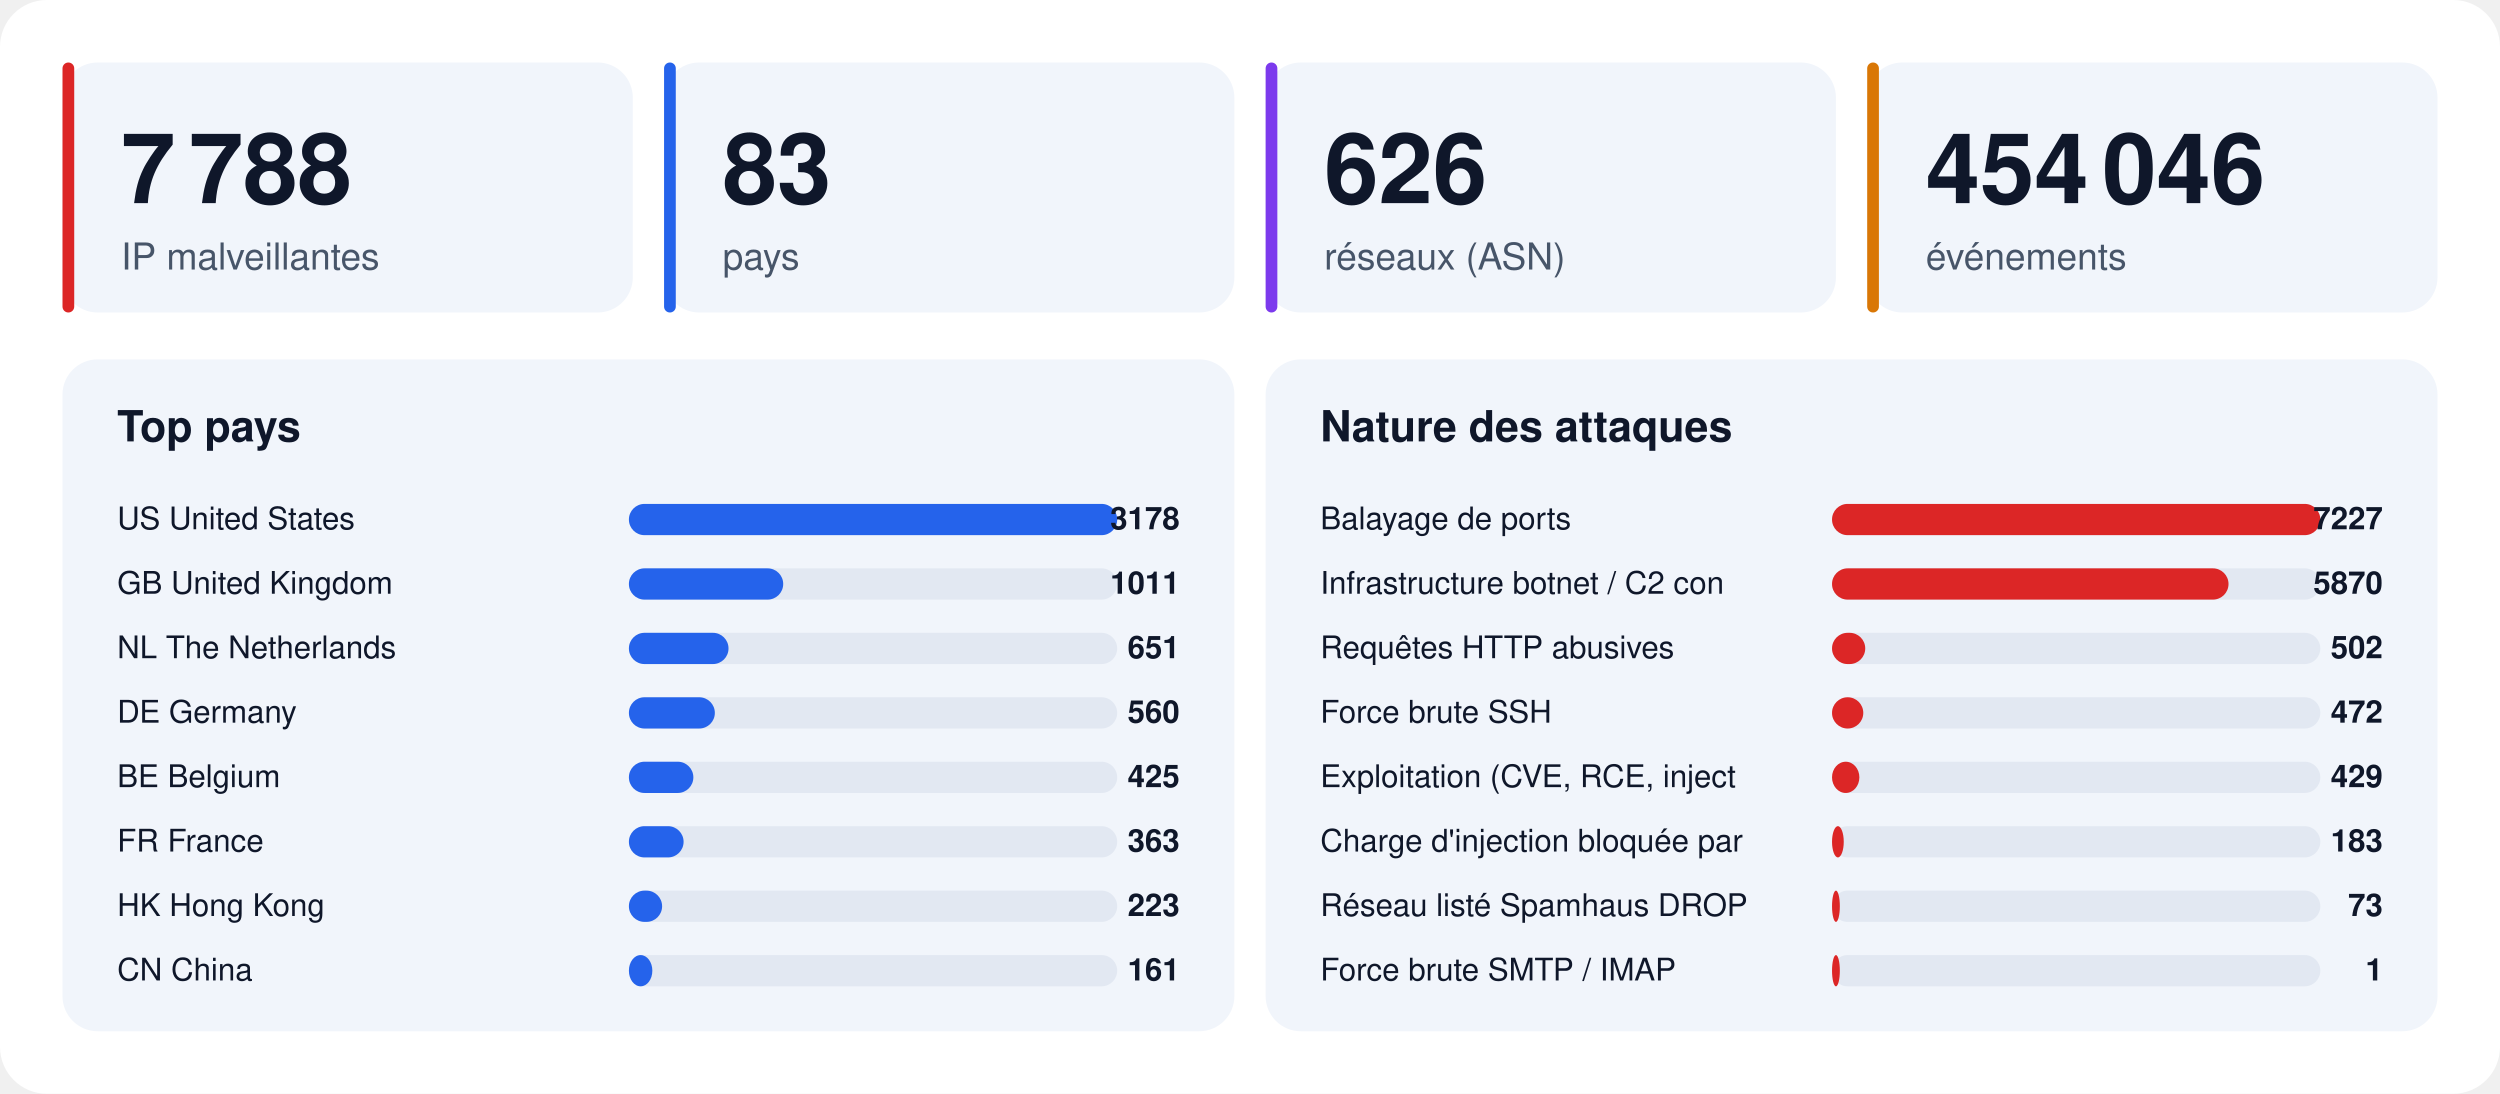
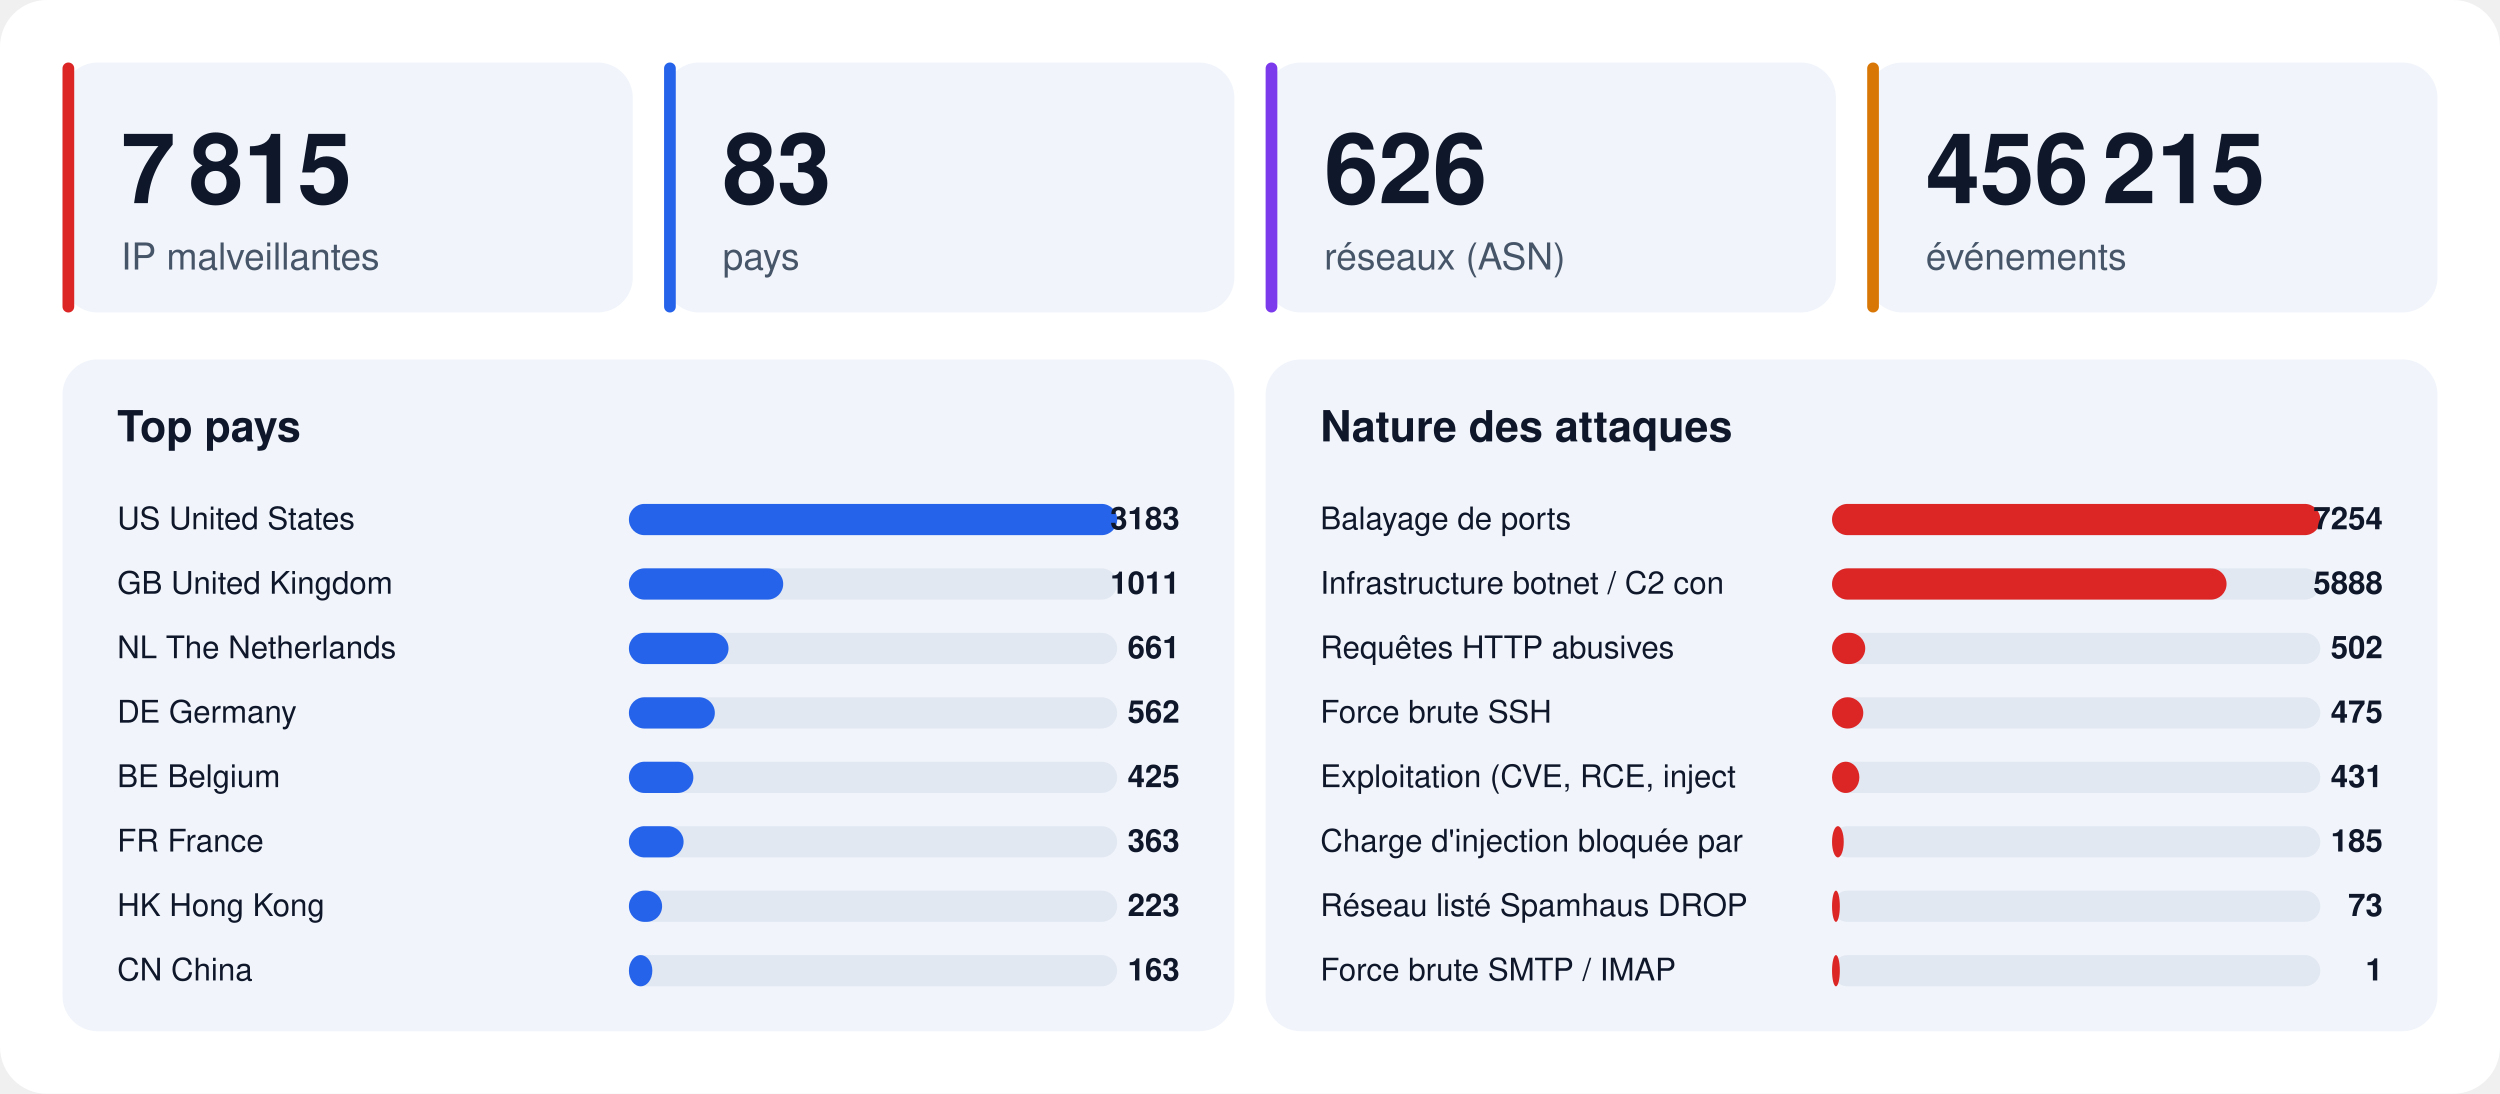
<svg xmlns="http://www.w3.org/2000/svg" width="1280" height="560" viewBox="0 0 1280 560" font-family="-apple-system,BlinkMacSystemFont,'Segoe UI',Helvetica,Arial,sans-serif">
  <rect width="1280" height="560" rx="24" fill="#ffffff" />
  <rect x="32" y="32" width="292" height="128" rx="18" fill="#f1f5fb" />
  <rect x="32" y="32" width="6" height="128" rx="3" fill="#dc2626" />
-   <text x="62" y="104" font-size="50" font-weight="800" fill="#0f172a">7 788</text>
+   <text x="62" y="104" font-size="50" font-weight="800" fill="#0f172a">7 815</text>
  <text x="62" y="138" font-size="19" fill="#475569">IP malveillantes</text>
  <rect x="340" y="32" width="292" height="128" rx="18" fill="#f1f5fb" />
  <rect x="340" y="32" width="6" height="128" rx="3" fill="#2563eb" />
  <text x="370" y="104" font-size="50" font-weight="800" fill="#0f172a">83</text>
  <text x="370" y="138" font-size="19" fill="#475569">pays</text>
  <rect x="648" y="32" width="292" height="128" rx="18" fill="#f1f5fb" />
  <rect x="648" y="32" width="6" height="128" rx="3" fill="#7c3aed" />
  <text x="678" y="104" font-size="50" font-weight="800" fill="#0f172a">626</text>
  <text x="678" y="138" font-size="19" fill="#475569">réseaux (ASN)</text>
  <rect x="956" y="32" width="292" height="128" rx="18" fill="#f1f5fb" />
  <rect x="956" y="32" width="6" height="128" rx="3" fill="#d97706" />
-   <text x="986" y="104" font-size="50" font-weight="800" fill="#0f172a">454 046</text>
+   <text x="986" y="104" font-size="50" font-weight="800" fill="#0f172a">456 215</text>
  <text x="986" y="138" font-size="19" fill="#475569">événements</text>
  <rect x="32" y="184" width="600" height="344" rx="18" fill="#f1f5fb" />
  <text x="60" y="226" font-size="22" font-weight="700" fill="#0f172a">Top pays</text>
  <text x="60" y="271" font-size="16" fill="#0f172a">US  United States</text>
  <rect x="322" y="258" width="250" height="16" rx="8" fill="#e2e8f2" />
  <rect x="322" y="258" width="250" height="16" rx="8" fill="#2563eb" />
-   <text x="604" y="271" font-size="16" font-weight="700" text-anchor="end" fill="#0f172a">3178</text>
+   <text x="604" y="271" font-size="16" font-weight="700" text-anchor="end" fill="#0f172a">3183</text>
  <text x="60" y="304" font-size="16" fill="#0f172a">GB  United Kingdom</text>
  <rect x="322" y="291" width="250" height="16" rx="8" fill="#e2e8f2" />
  <rect x="322" y="291" width="79" height="16" rx="8" fill="#2563eb" />
  <text x="604" y="304" font-size="16" font-weight="700" text-anchor="end" fill="#0f172a">1011</text>
  <text x="60" y="337" font-size="16" fill="#0f172a">NL  The Netherlands</text>
  <rect x="322" y="324" width="250" height="16" rx="8" fill="#e2e8f2" />
  <rect x="322" y="324" width="51" height="16" rx="8" fill="#2563eb" />
-   <text x="604" y="337" font-size="16" font-weight="700" text-anchor="end" fill="#0f172a">651</text>
+   <text x="604" y="337" font-size="16" font-weight="700" text-anchor="end" fill="#0f172a">661</text>
  <text x="60" y="370" font-size="16" fill="#0f172a">DE  Germany</text>
  <rect x="322" y="357" width="250" height="16" rx="8" fill="#e2e8f2" />
  <rect x="322" y="357" width="44" height="16" rx="8" fill="#2563eb" />
-   <text x="604" y="370" font-size="16" font-weight="700" text-anchor="end" fill="#0f172a">560</text>
+   <text x="604" y="370" font-size="16" font-weight="700" text-anchor="end" fill="#0f172a">562</text>
  <text x="60" y="403" font-size="16" fill="#0f172a">BE  Belgium</text>
  <rect x="322" y="390" width="250" height="16" rx="8" fill="#e2e8f2" />
  <rect x="322" y="390" width="33" height="16" rx="8" fill="#2563eb" />
  <text x="604" y="403" font-size="16" font-weight="700" text-anchor="end" fill="#0f172a">425</text>
  <text x="60" y="436" font-size="16" fill="#0f172a">FR  France</text>
  <rect x="322" y="423" width="250" height="16" rx="8" fill="#e2e8f2" />
  <rect x="322" y="423" width="28" height="16" rx="8" fill="#2563eb" />
  <text x="604" y="436" font-size="16" font-weight="700" text-anchor="end" fill="#0f172a">363</text>
  <text x="60" y="469" font-size="16" fill="#0f172a">HK  Hong Kong</text>
  <rect x="322" y="456" width="250" height="16" rx="8" fill="#e2e8f2" />
  <rect x="322" y="456" width="17" height="16" rx="8" fill="#2563eb" />
  <text x="604" y="469" font-size="16" font-weight="700" text-anchor="end" fill="#0f172a">223</text>
  <text x="60" y="502" font-size="16" fill="#0f172a">CN  China</text>
  <rect x="322" y="489" width="250" height="16" rx="8" fill="#e2e8f2" />
  <rect x="322" y="489" width="12" height="16" rx="8" fill="#2563eb" />
-   <text x="604" y="502" font-size="16" font-weight="700" text-anchor="end" fill="#0f172a">161</text>
+   <text x="604" y="502" font-size="16" font-weight="700" text-anchor="end" fill="#0f172a">163</text>
  <rect x="648" y="184" width="600" height="344" rx="18" fill="#f1f5fb" />
  <text x="676" y="226" font-size="22" font-weight="700" fill="#0f172a">Nature des attaques</text>
  <text x="676" y="271" font-size="16" fill="#0f172a">Balayage de ports</text>
  <rect x="938" y="258" width="250" height="16" rx="8" fill="#e2e8f2" />
  <rect x="938" y="258" width="250" height="16" rx="8" fill="#dc2626" />
-   <text x="1220" y="271" font-size="16" font-weight="700" text-anchor="end" fill="#0f172a">7227</text>
+   <text x="1220" y="271" font-size="16" font-weight="700" text-anchor="end" fill="#0f172a">7254</text>
  <text x="676" y="304" font-size="16" fill="#0f172a">Infrastructure botnet / C2 con</text>
  <rect x="938" y="291" width="250" height="16" rx="8" fill="#e2e8f2" />
-   <rect x="938" y="291" width="203" height="16" rx="8" fill="#dc2626" />
-   <text x="1220" y="304" font-size="16" font-weight="700" text-anchor="end" fill="#0f172a">5870</text>
+   <rect x="938" y="291" width="202" height="16" rx="8" fill="#dc2626" />
+   <text x="1220" y="304" font-size="16" font-weight="700" text-anchor="end" fill="#0f172a">5888</text>
  <text x="676" y="337" font-size="16" fill="#0f172a">Requêtes HTTP abusives</text>
  <rect x="938" y="324" width="250" height="16" rx="8" fill="#e2e8f2" />
  <rect x="938" y="324" width="17" height="16" rx="8" fill="#dc2626" />
  <text x="1220" y="337" font-size="16" font-weight="700" text-anchor="end" fill="#0f172a">502</text>
  <text x="676" y="370" font-size="16" fill="#0f172a">Force brute SSH</text>
  <rect x="938" y="357" width="250" height="16" rx="8" fill="#e2e8f2" />
  <rect x="938" y="357" width="16" height="16" rx="8" fill="#dc2626" />
-   <text x="1220" y="370" font-size="16" font-weight="700" text-anchor="end" fill="#0f172a">472</text>
+   <text x="1220" y="370" font-size="16" font-weight="700" text-anchor="end" fill="#0f172a">475</text>
  <text x="676" y="403" font-size="16" fill="#0f172a">Exploitation (CVE, RCE, inject</text>
  <rect x="938" y="390" width="250" height="16" rx="8" fill="#e2e8f2" />
  <rect x="938" y="390" width="14" height="16" rx="8" fill="#dc2626" />
-   <text x="1220" y="403" font-size="16" font-weight="700" text-anchor="end" fill="#0f172a">429</text>
+   <text x="1220" y="403" font-size="16" font-weight="700" text-anchor="end" fill="#0f172a">431</text>
  <text x="676" y="436" font-size="16" fill="#0f172a">Charge d'injection bloquée par</text>
  <rect x="938" y="423" width="250" height="16" rx="8" fill="#e2e8f2" />
  <rect x="938" y="423" width="6" height="16" rx="8" fill="#dc2626" />
-   <text x="1220" y="436" font-size="16" font-weight="700" text-anchor="end" fill="#0f172a">183</text>
+   <text x="1220" y="436" font-size="16" font-weight="700" text-anchor="end" fill="#0f172a">185</text>
  <text x="676" y="469" font-size="16" fill="#0f172a">Réseau listé Spamhaus DROP</text>
  <rect x="938" y="456" width="250" height="16" rx="8" fill="#e2e8f2" />
  <rect x="938" y="456" width="4" height="16" rx="8" fill="#dc2626" />
  <text x="1220" y="469" font-size="16" font-weight="700" text-anchor="end" fill="#0f172a">73</text>
  <text x="676" y="502" font-size="16" fill="#0f172a">Force brute SMTP / IMAP</text>
  <rect x="938" y="489" width="250" height="16" rx="8" fill="#e2e8f2" />
  <rect x="938" y="489" width="4" height="16" rx="8" fill="#dc2626" />
  <text x="1220" y="502" font-size="16" font-weight="700" text-anchor="end" fill="#0f172a">1</text>
</svg>
